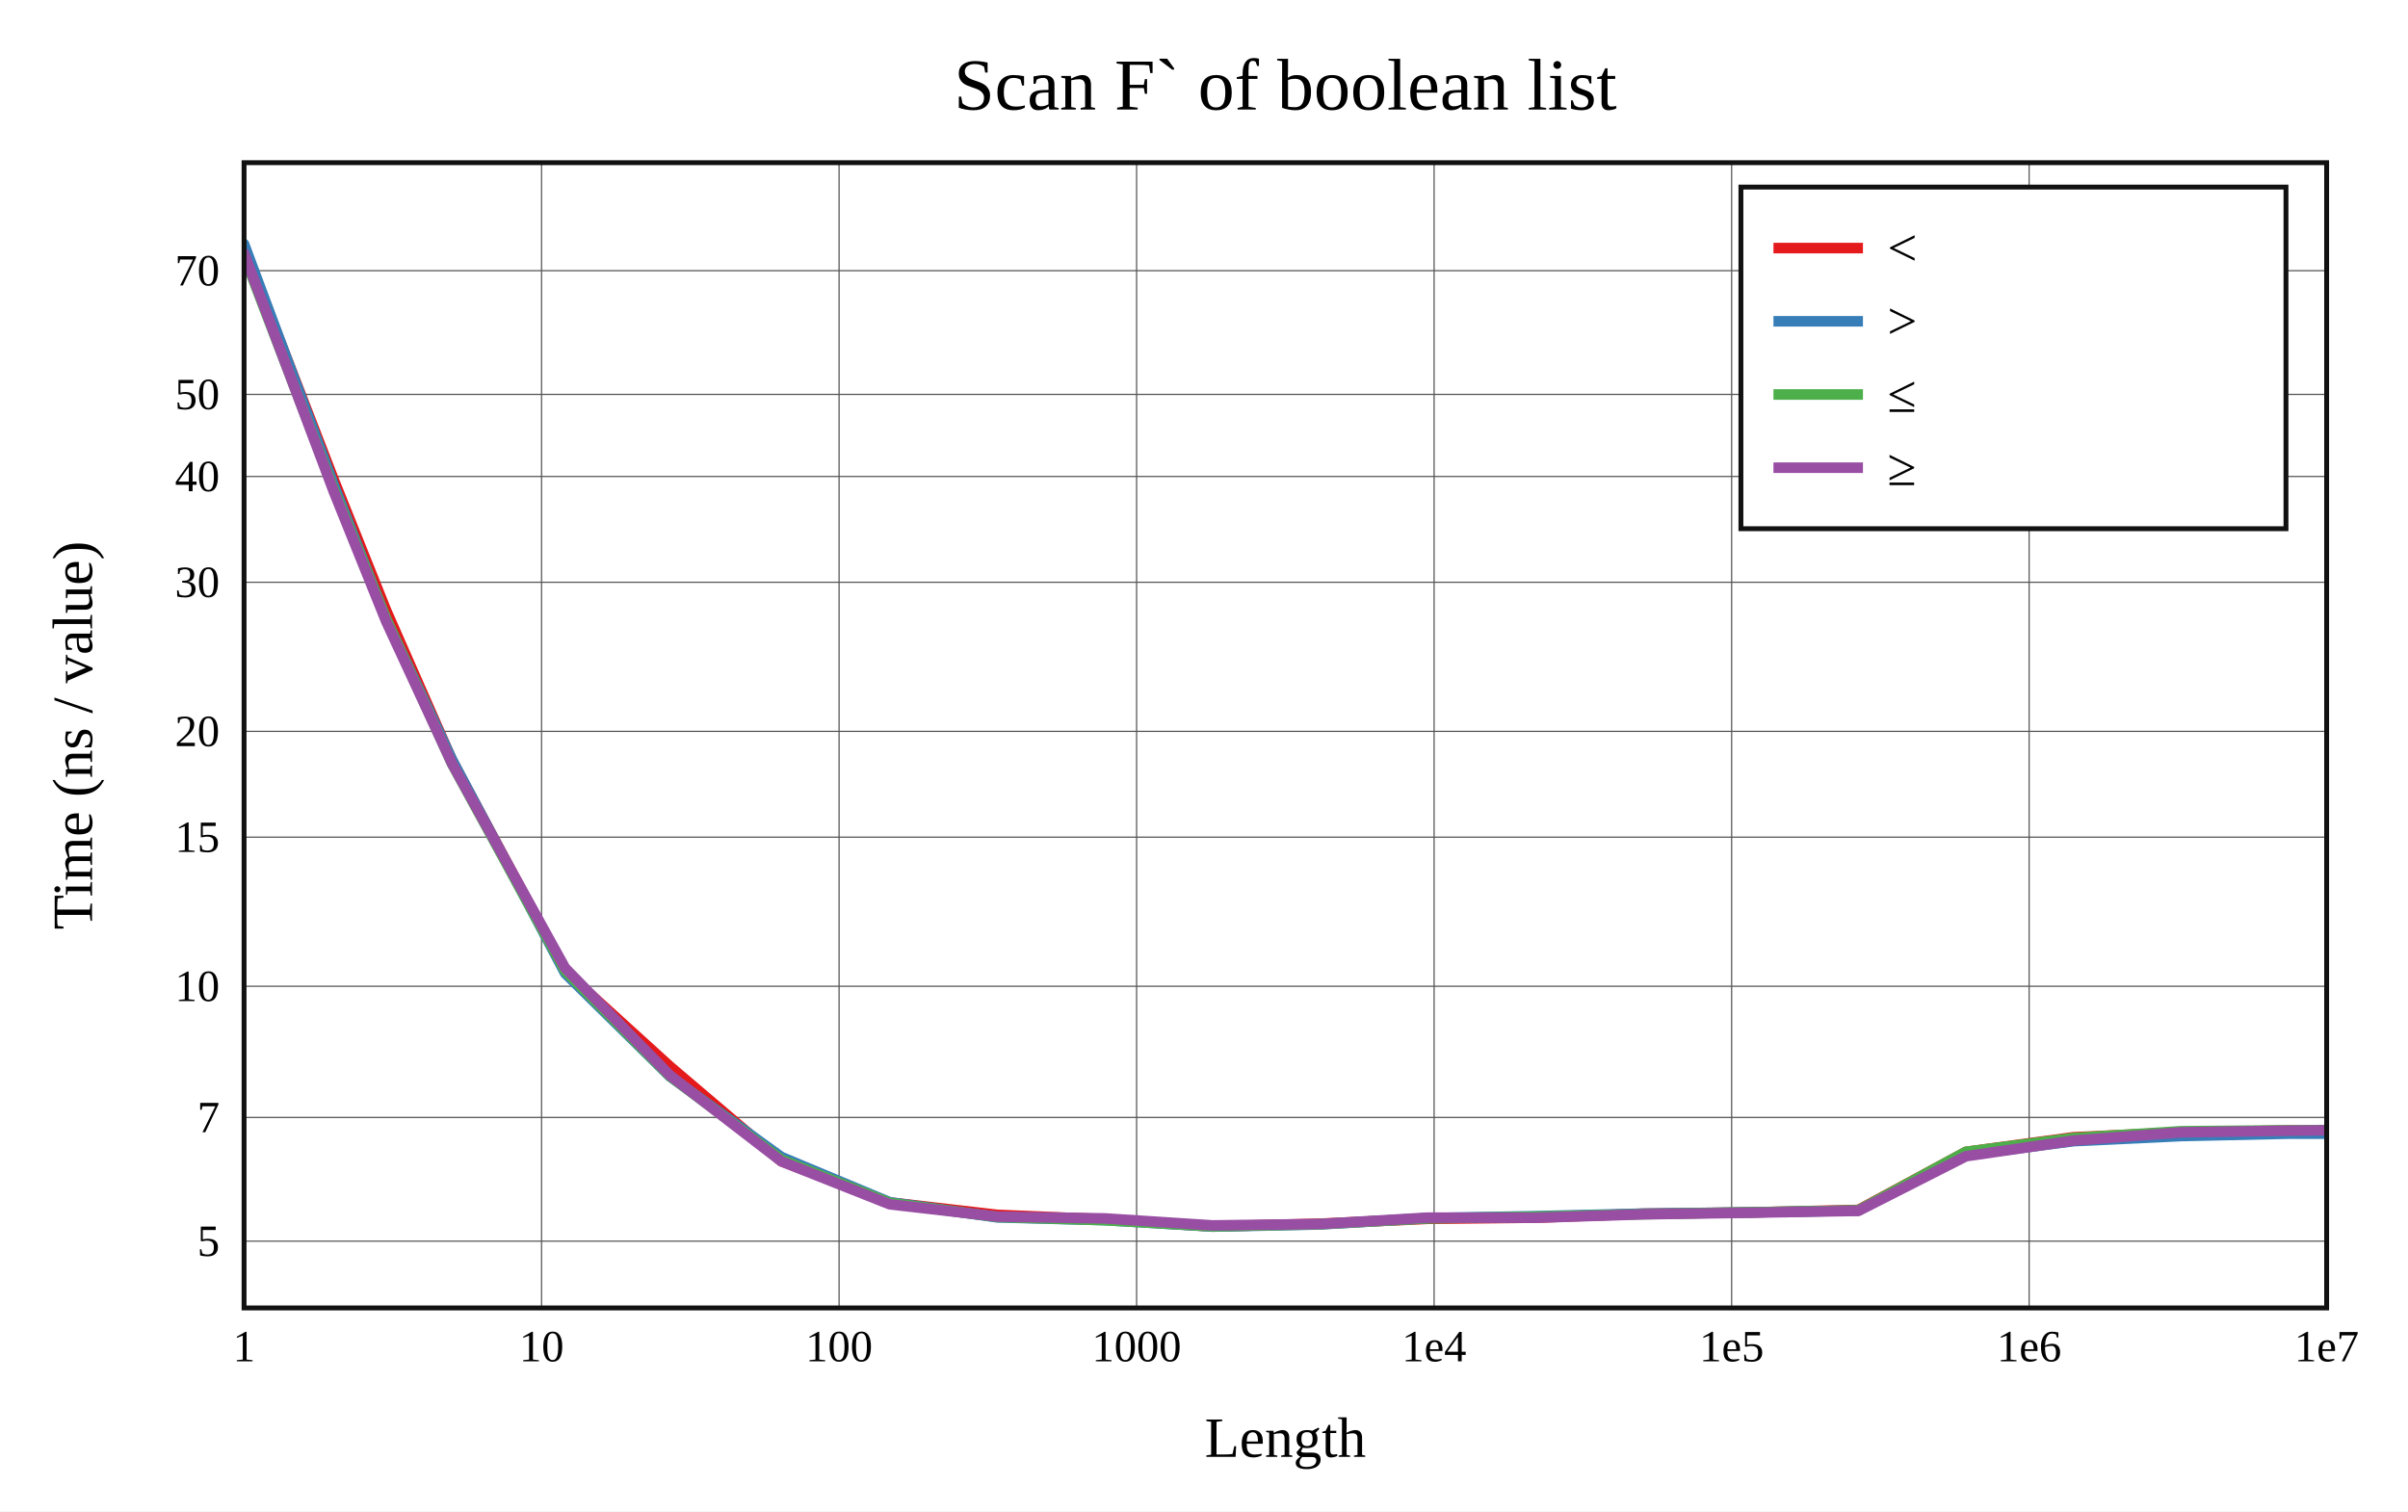
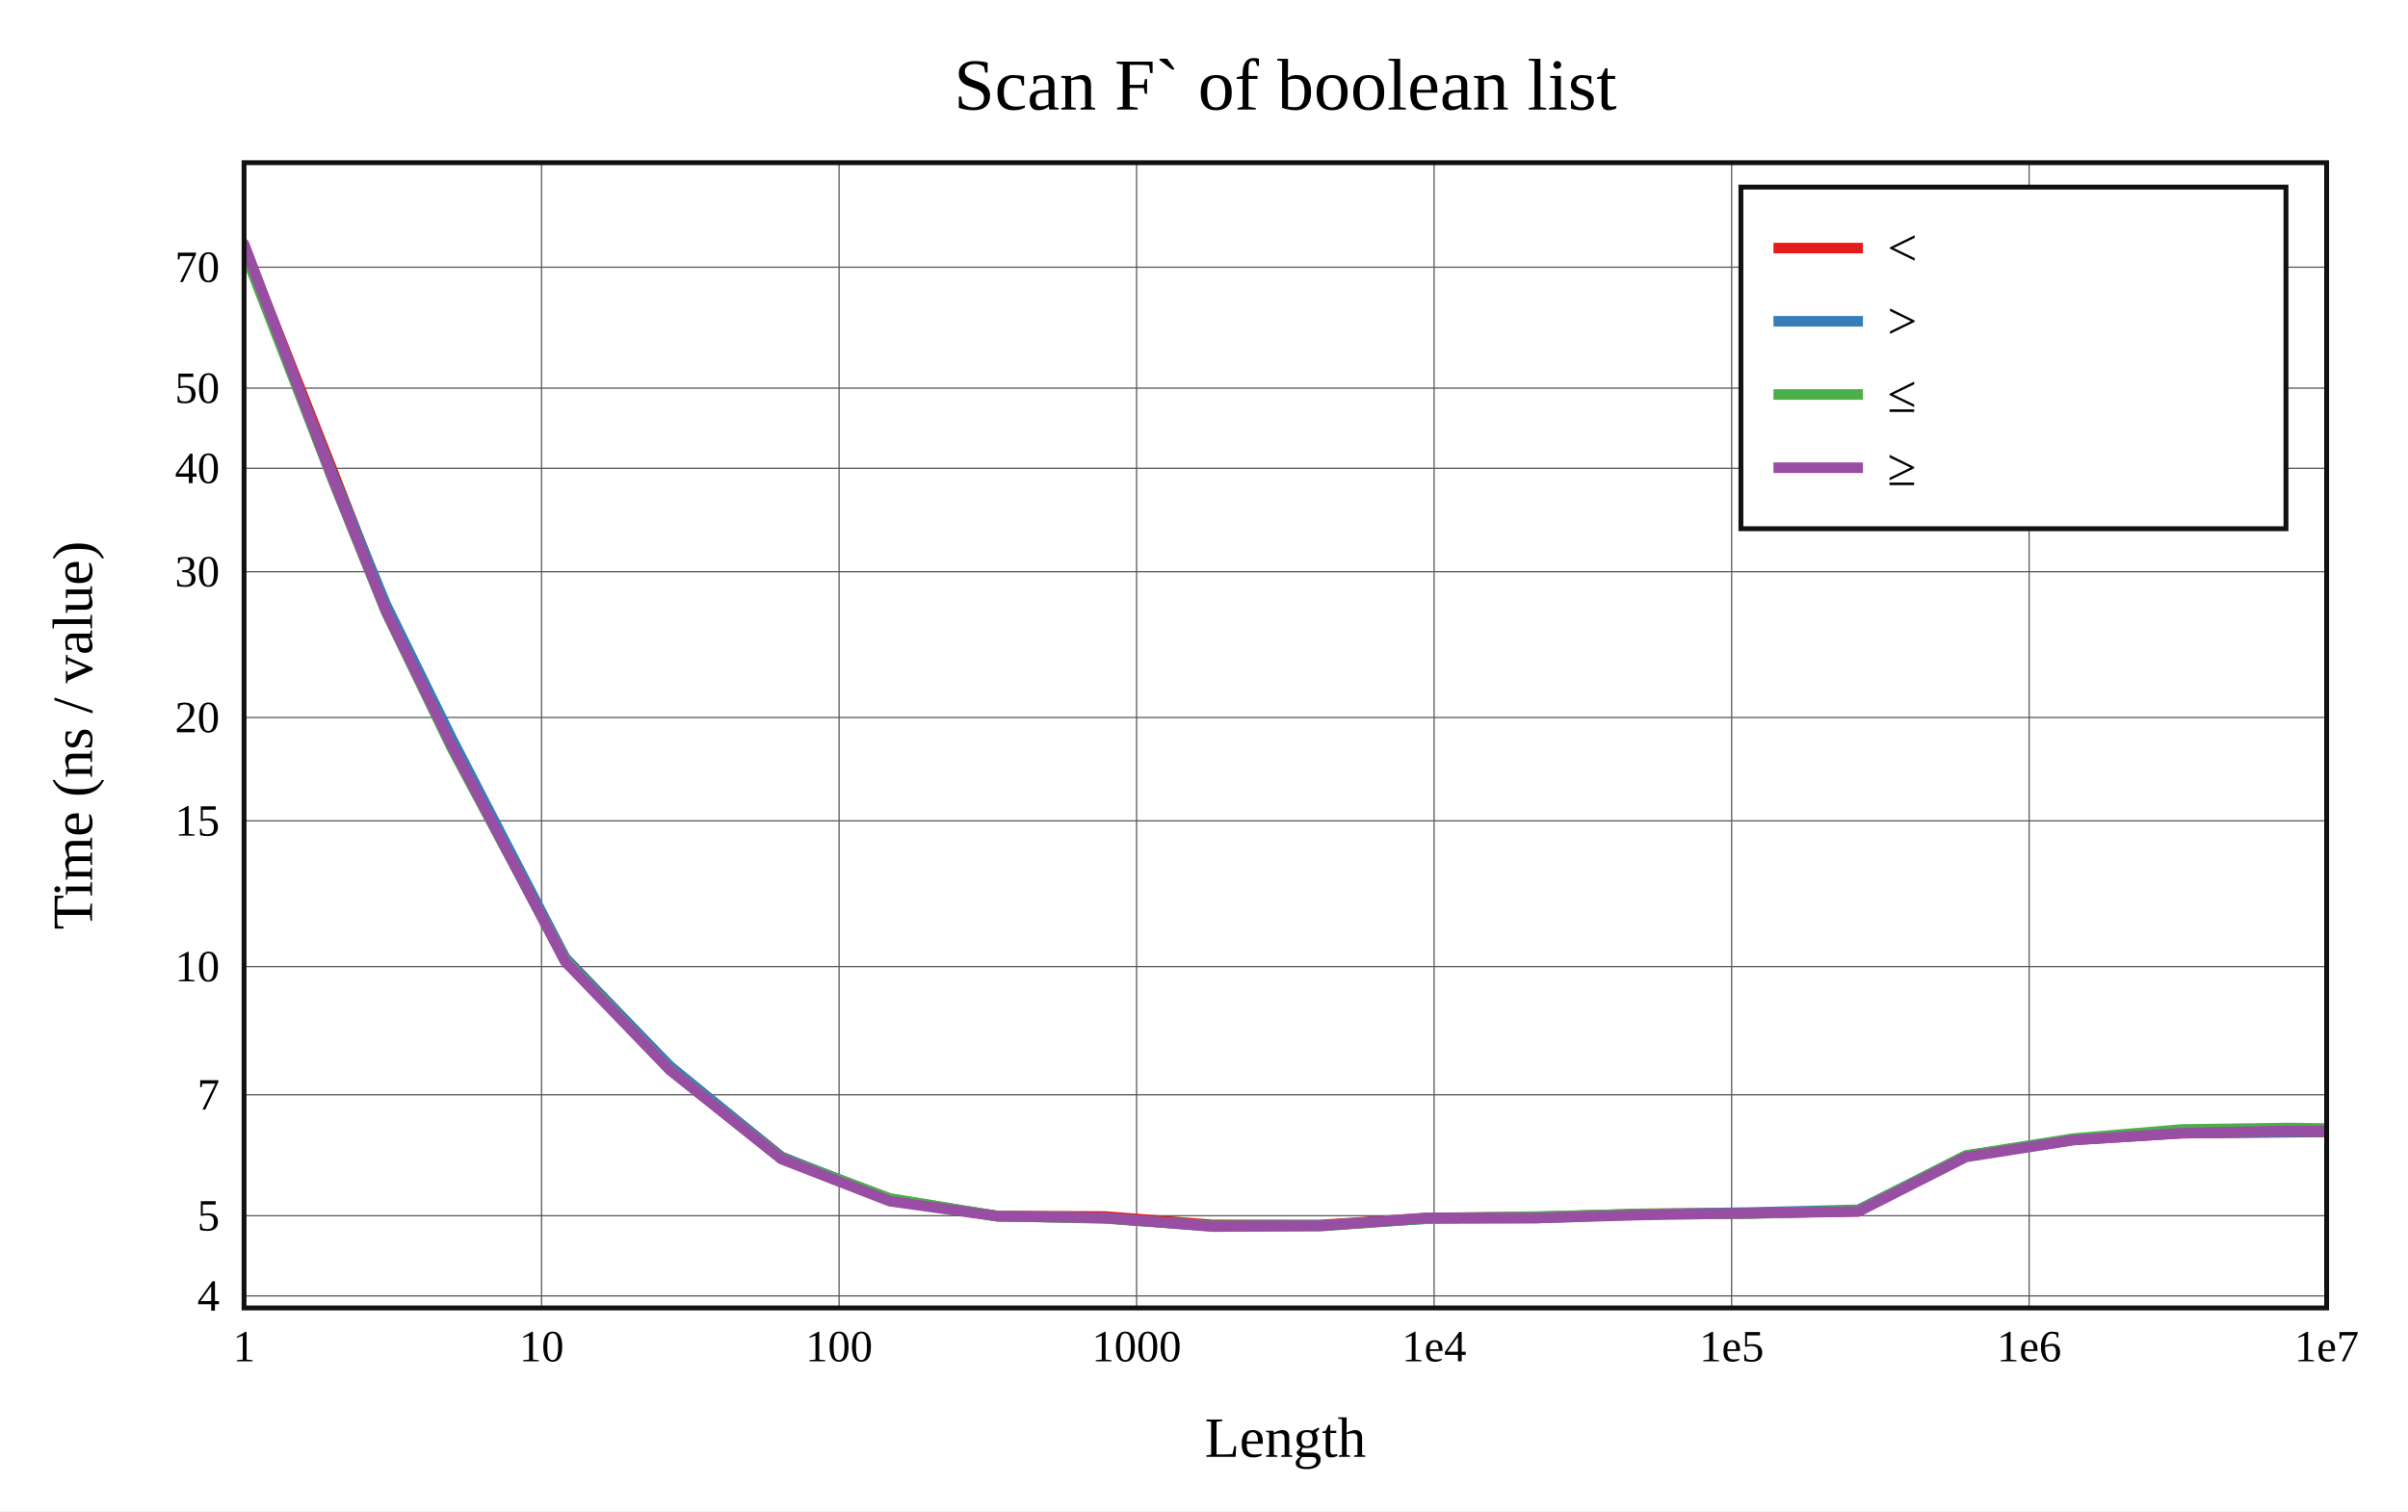
<svg xmlns="http://www.w3.org/2000/svg" viewBox="-60 -40 592 371.6" height="557.4" width="888">
  <g stroke-width="2.6" font-size="14px" text-anchor="middle">
    <defs>
      <clipPath id="clip">
        <rect x="0" y="0" width="512" height="281.6" />
      </clipPath>
    </defs>
    <rect fill="white" x="-60" y="-40" width="592" height="371.6" />
    <text dy="0.33em" font-size="18px" x="256" y="-19">Scan F` of boolean list</text>
    <text dy="0.33em" x="256" y="313.6">Length</text>
    <text dy="0.33em" transform="rotate(-90)" x="-140.8" y="-42">Time (ns / value)</text>
    <g stroke-width="0.3" stroke="#555">
      <path d="M73.143 0v281.6" />
      <path d="M146.286 0v281.6" />
      <path d="M219.429 0v281.6" />
      <path d="M292.571 0v281.6" />
      <path d="M365.714 0v281.6" />
      <path d="M438.857 0v281.6" />
-       <path d="M0 265.182h512" />
-       <path d="M0 234.758h512" />
-       <path d="M0 202.507h512" />
-       <path d="M0 165.844h512" />
-       <path d="M0 139.831h512" />
-       <path d="M0 103.168h512" />
-       <path d="M0 77.155h512" />
-       <path d="M0 56.978h512" />
-       <path d="M0 26.554h512" />
+       <path d="M0 278.645h512" />
+       <path d="M0 258.925h512" />
+       <path d="M0 229.189h512" />
+       <path d="M0 197.668h512" />
+       <path d="M0 161.836h512" />
+       <path d="M0 136.412h512" />
+       <path d="M0 100.58h512" />
+       <path d="M0 75.156h512" />
+       <path d="M0 55.436h512" />
+       <path d="M0 25.7h512" />
    </g>
    <g font-size="11px">
      <text dy="0.33em" x="0" y="291.1">1</text>
      <text dy="0.33em" x="73.143" y="291.1">10</text>
      <text dy="0.33em" x="146.286" y="291.1">100</text>
      <text dy="0.33em" x="219.429" y="291.1">1000</text>
      <text dy="0.33em" x="292.571" y="291.1">1e4</text>
      <text dy="0.33em" x="365.714" y="291.1">1e5</text>
      <text dy="0.33em" x="438.857" y="291.1">1e6</text>
      <text dy="0.33em" x="512" y="291.1">1e7</text>
      <g text-anchor="end">
-         <text dy="0.33em" x="-6" y="265.182">5</text>
-         <text dy="0.33em" x="-6" y="234.758">7</text>
-         <text dy="0.33em" x="-6" y="202.507">10</text>
-         <text dy="0.33em" x="-6" y="165.844">15</text>
-         <text dy="0.33em" x="-6" y="139.831">20</text>
-         <text dy="0.33em" x="-6" y="103.168">30</text>
-         <text dy="0.33em" x="-6" y="77.155">40</text>
-         <text dy="0.33em" x="-6" y="56.978">50</text>
-         <text dy="0.33em" x="-6" y="26.554">70</text>
+         <text dy="0.33em" x="-6" y="278.645">4</text>
+         <text dy="0.33em" x="-6" y="258.925">5</text>
+         <text dy="0.33em" x="-6" y="229.189">7</text>
+         <text dy="0.33em" x="-6" y="197.668">10</text>
+         <text dy="0.33em" x="-6" y="161.836">15</text>
+         <text dy="0.33em" x="-6" y="136.412">20</text>
+         <text dy="0.33em" x="-6" y="100.58">30</text>
+         <text dy="0.33em" x="-6" y="75.156">40</text>
+         <text dy="0.33em" x="-6" y="55.436">50</text>
+         <text dy="0.33em" x="-6" y="25.7">70</text>
      </g>
    </g>
    <g clip-path="url(#clip)" fill="none" stroke-linecap="round" stroke-linejoin="round">
-       <path stroke="#e41a1c" d="M0 21.003L22.018 77.856L34.898 110.006L51.125 146.914L78.934 198.815L104.694 222.205L132.109 245.526L158.739 255.662L185.16 258.708L211.658 259.827L238.118 261.579L264.573 260.881L291.036 259.681L317.493 259.409L343.951 258.422L370.409 258.113L396.867 257.499L423.325 243.223L449.783 239.63L476.241 238.403L502.698 237.969L529.156 238.018" />
-       <path stroke="#377eb8" d="M0 20L22.018 79.108L34.898 112.197L51.125 146.783L78.934 199.311L104.694 224.67L132.109 244.496L158.739 255.608L185.16 259.331L211.658 260.008L238.118 261.6L264.573 261.061L291.036 259.51L317.493 259.035L343.951 258.41L370.409 258.095L396.867 257.639L423.325 244.002L449.783 240.594L476.241 239.338L502.698 238.749L529.156 238.784" />
-       <path stroke="#4daf4a" d="M0 22.884L22.018 80.226L34.898 112.056L51.125 147.809L78.934 198.736L104.694 224.622L132.109 245.132L158.739 255.779L185.16 259.238L211.658 260.023L238.118 261.534L264.573 261.01L291.036 259.563L317.493 259.167L343.951 258.552L370.409 258.075L396.867 257.623L423.325 243.196L449.783 239.81L476.241 238.151L502.698 237.928L529.156 237.726" />
-       <path stroke="#984ea3" d="M0 22.273L22.018 80.767L34.898 112.695L51.125 147.711L78.934 198.024L104.694 224.413L132.109 245.57L158.739 256.118L185.16 259.141L211.658 259.59L238.118 261.305L264.573 260.961L291.036 259.398L317.493 259.425L343.951 258.583L370.409 258.187L396.867 257.735L423.325 244.301L449.783 240.452L476.241 238.417L502.698 238.013L529.156 237.735" />
+       <path stroke="#e41a1c" d="M0 20.573L22.018 76.455L34.898 109.44L51.125 142.475L78.934 195.534L104.694 222.415L132.109 244.447L158.739 255.168L185.16 258.983L211.658 259.115L238.118 261.186L264.573 261.215L291.036 259.467L317.493 259.241L343.951 258.449L370.409 258.31L396.867 257.815L423.325 244.196L449.783 240.261L476.241 238.64L502.698 238.403L529.156 238.136" />
+       <path stroke="#377eb8" d="M0 21.467L22.018 77.438L34.898 108.71L51.125 141.742L78.934 195.582L104.694 222.146L132.109 244.542L158.739 254.76L185.16 259.058L211.658 259.509L238.118 261.478L264.573 261.318L291.036 259.638L317.493 259.517L343.951 258.541L370.409 258.134L396.867 257.475L423.325 244.18L449.783 240.164L476.241 238.543L502.698 238.326L529.156 237.966" />
+       <path stroke="#4daf4a" d="M0 21.623L22.018 78.51L34.898 110.45L51.125 144.039L78.934 196.087L104.694 223.02L132.109 244.841L158.739 254.671L185.16 259.003L211.658 259.597L238.118 261.481L264.573 261.476L291.036 259.573L317.493 259.139L343.951 258.483L370.409 258.422L396.867 257.646L423.325 244.107L449.783 239.946L476.241 237.718L502.698 237.355L529.156 237.705" />
+       <path stroke="#984ea3" d="M0 20L22.018 78.171L34.898 110.197L51.125 143.415L78.934 196.424L104.694 223.104L132.109 245.004L158.739 255.348L185.16 259.039L211.658 259.469L238.118 261.6L264.573 261.427L291.036 259.446L317.493 259.486L343.951 258.738L370.409 258.297L396.867 257.899L423.325 244.481L449.783 240.319L476.241 238.633L502.698 238.038L529.156 238.109" />
    </g>
    <rect stroke-width="1.2" stroke="#111" fill="none" x="0" y="0" width="512" height="281.6" />
    <g transform="translate(368,6)" text-anchor="start" font-size="13px">
      <rect stroke-width="1.2" stroke="#111" fill="white" x="0" y="0" width="134" height="84" />
      <path stroke="#e41a1c" d="M8 15h22" />
      <path stroke="#377eb8" d="M8 33h22" />
      <path stroke="#4daf4a" d="M8 51h22" />
      <path stroke="#984ea3" d="M8 69h22" />
      <text dy="0.33em" x="36" y="15">&lt;</text>
      <text dy="0.33em" x="36" y="33">&gt;</text>
      <text dy="0.33em" x="36" y="51">≤</text>
      <text dy="0.33em" x="36" y="69">≥</text>
    </g>
  </g>
</svg>
